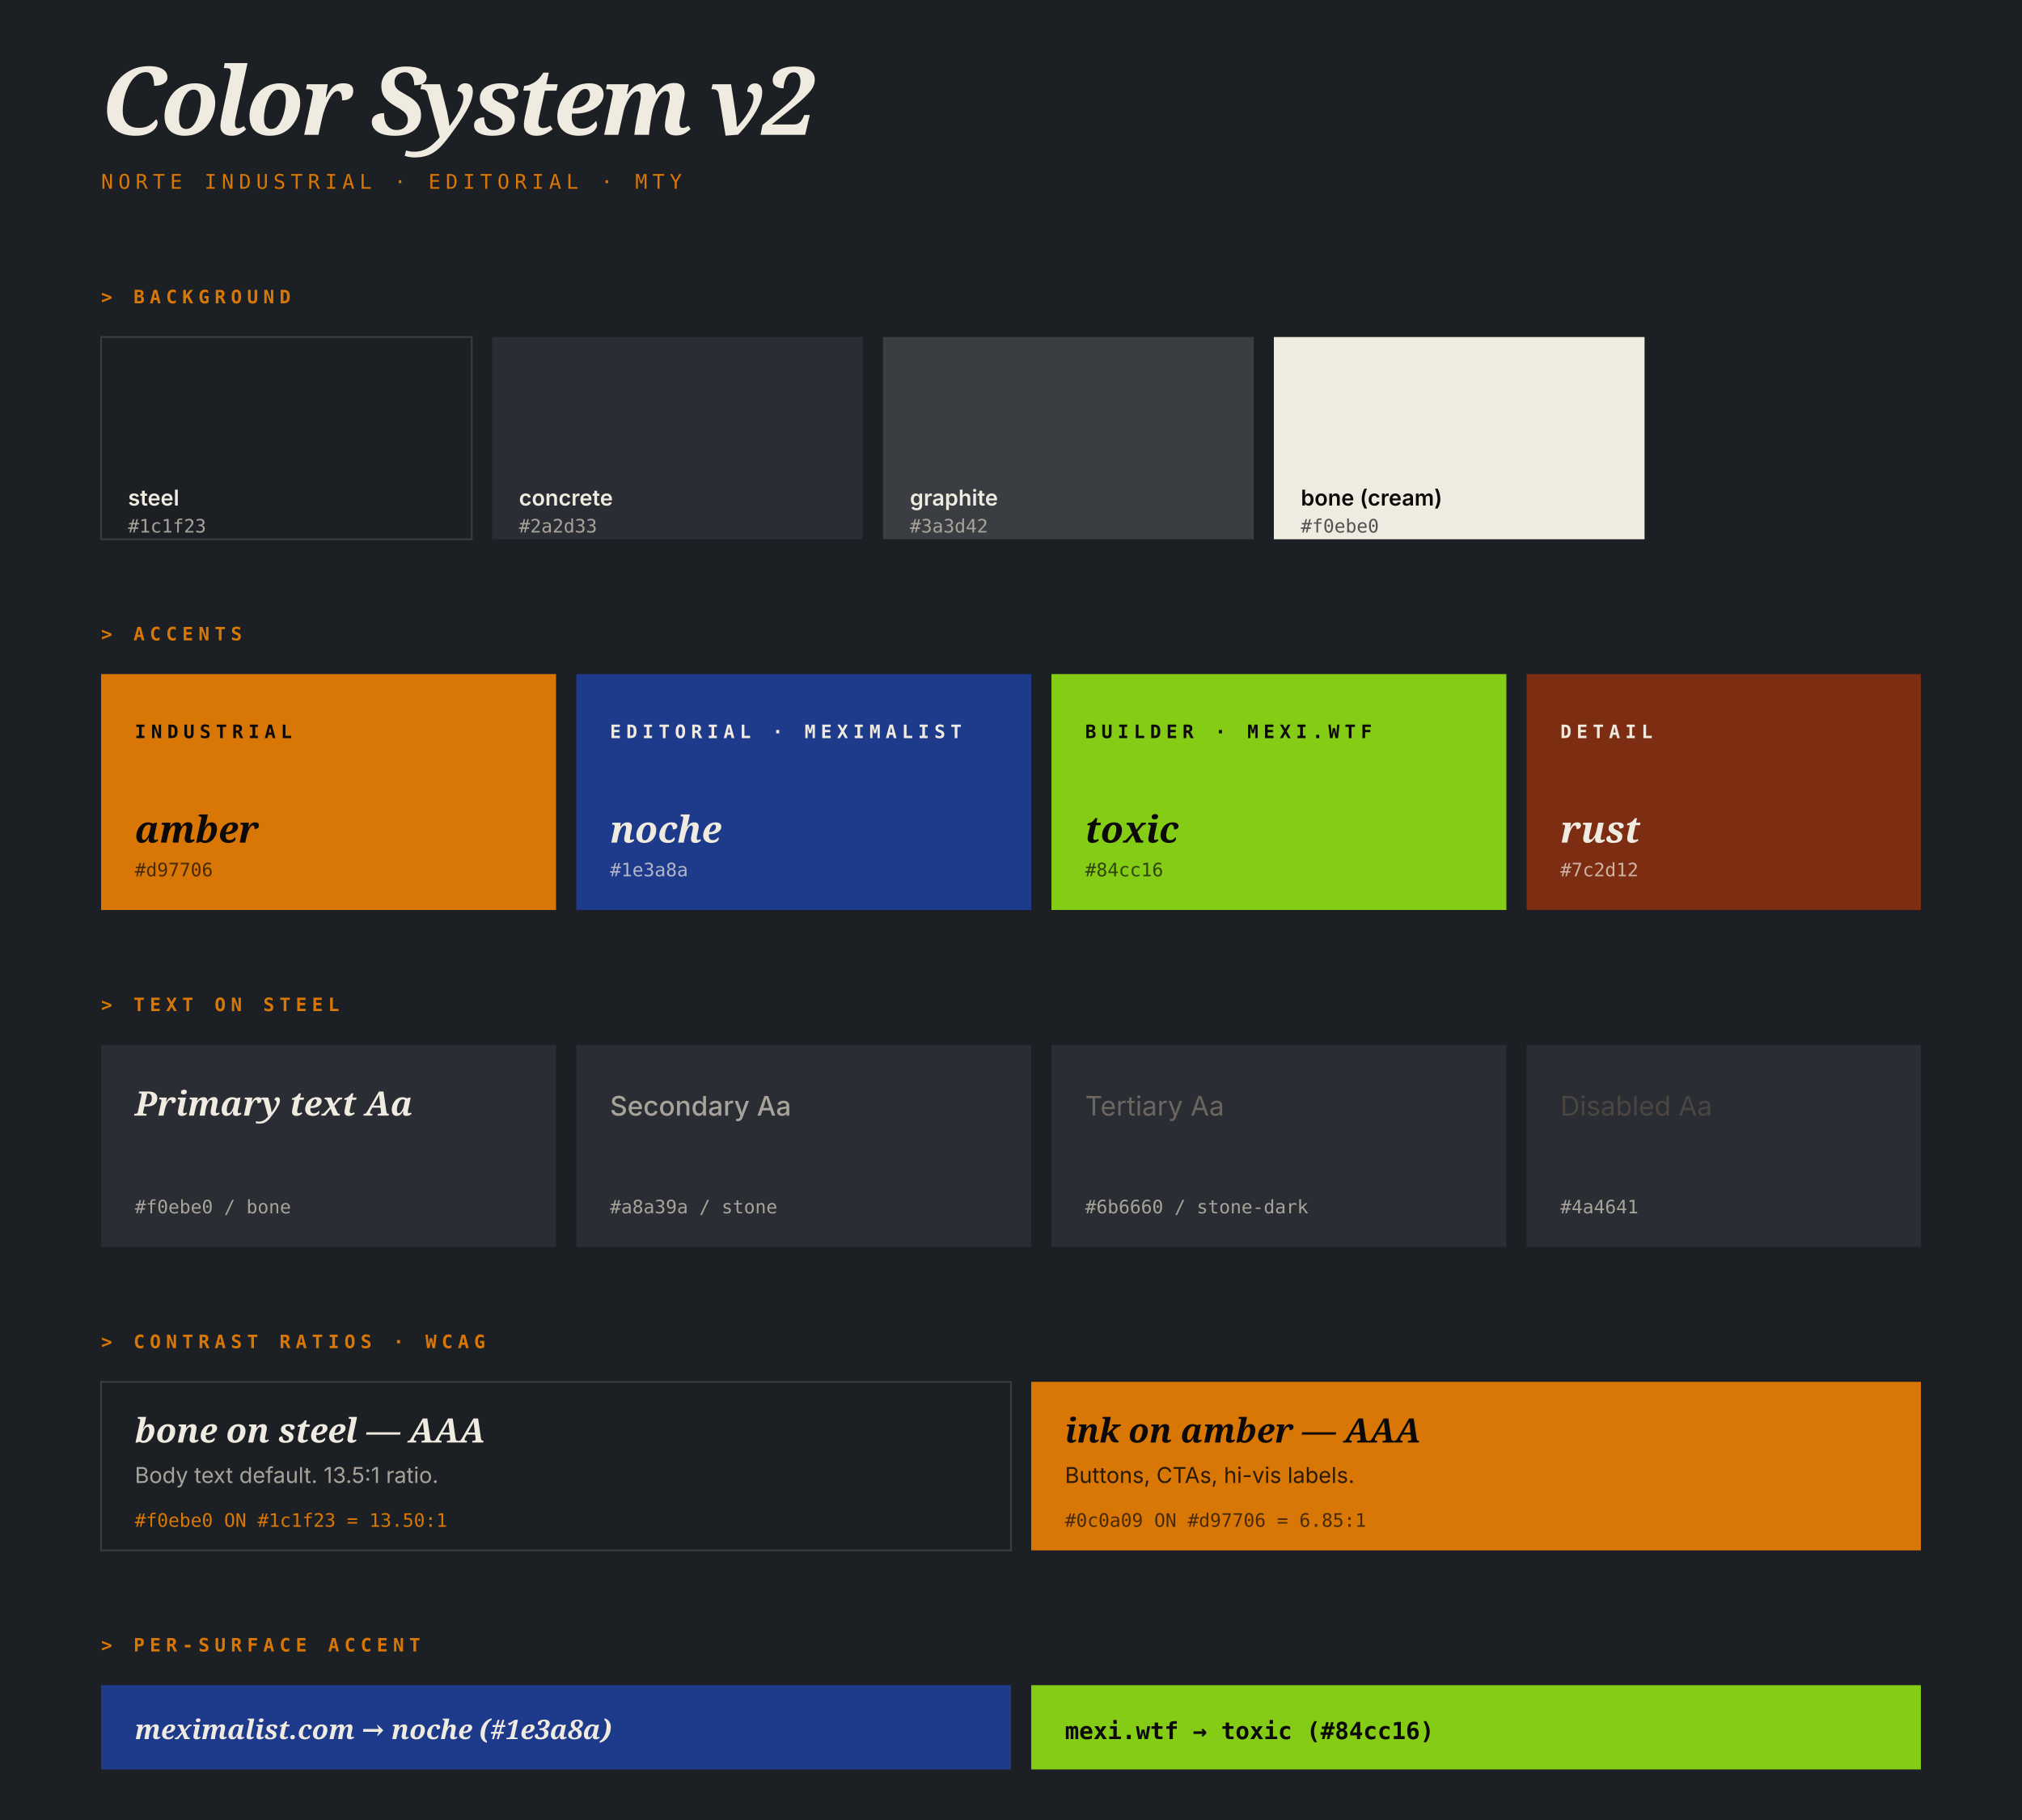
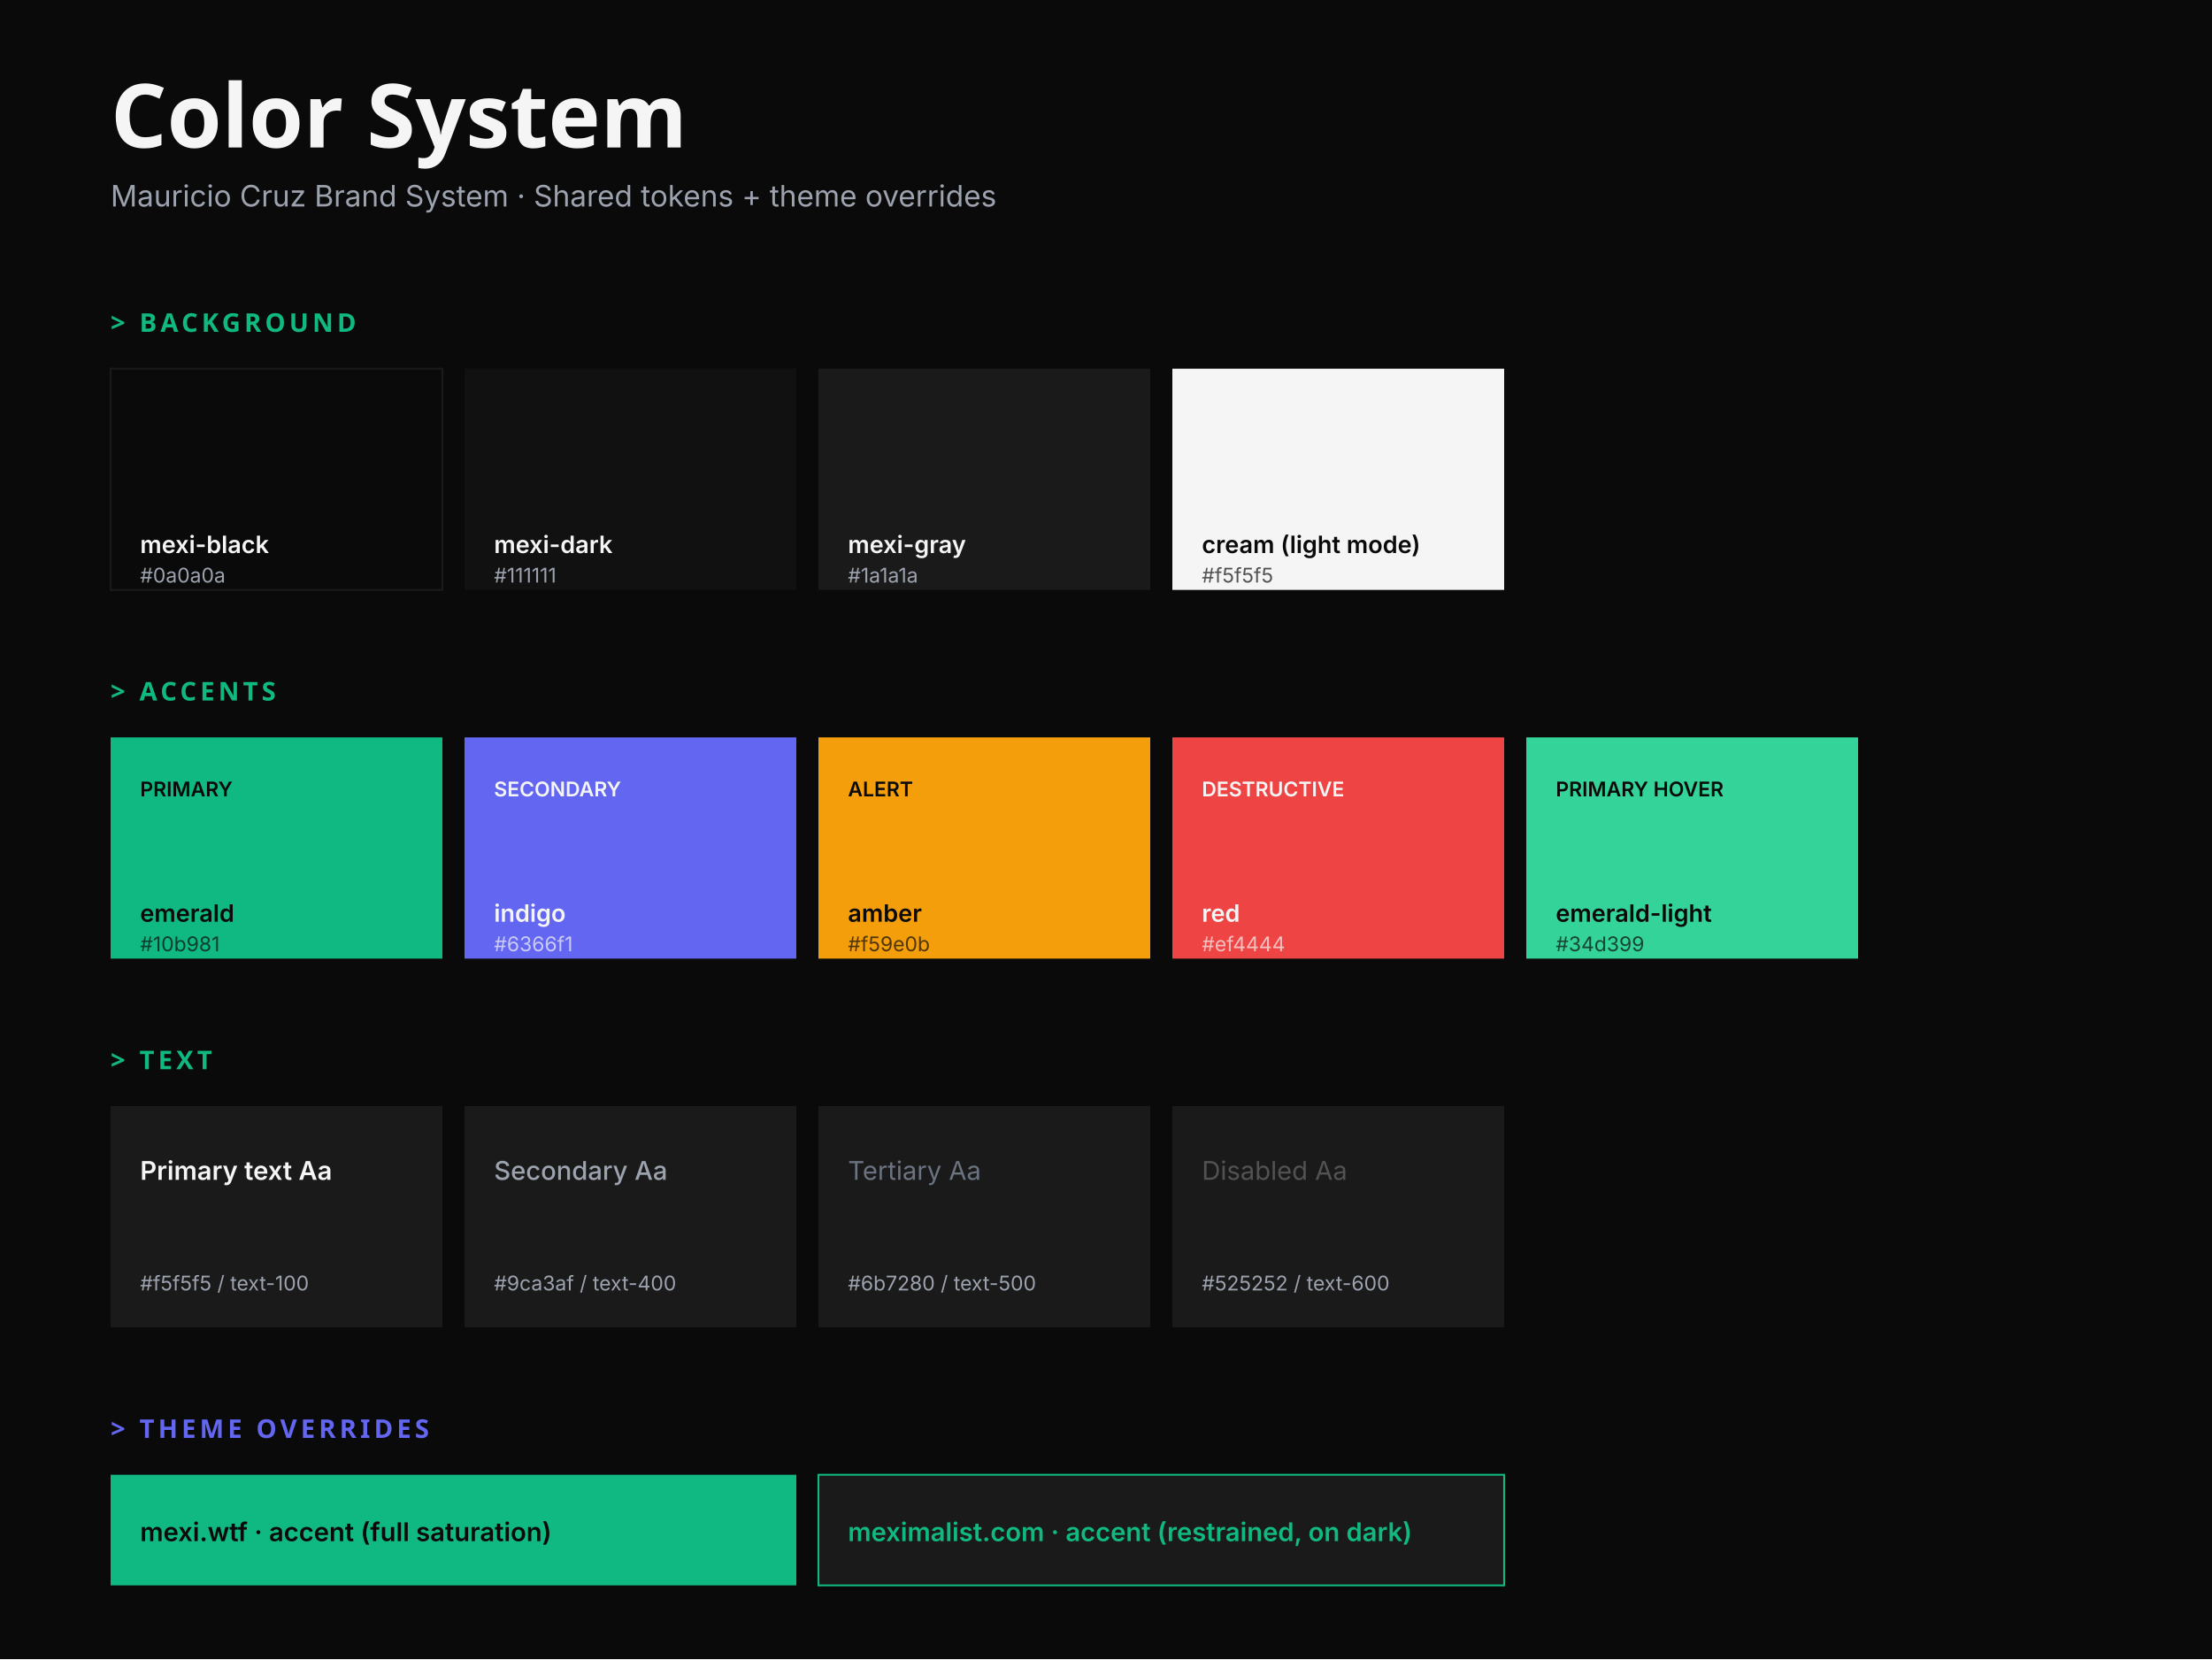
- <svg xmlns="http://www.w3.org/2000/svg" viewBox="0 0 1200 1080" width="1200" height="1080" font-family="'Inter', sans-serif">
-   <rect width="1200" height="1080" fill="#1c1f23" />
-   <text x="60" y="80" font-family="'Fraunces 144pt', serif" font-style="italic" font-weight="600" font-size="56" fill="#f0ebe0" letter-spacing="-2">Color System v2</text>
-   <text x="60" y="112" font-family="'JetBrains Mono', monospace" font-size="12" fill="#d97706" letter-spacing="3">NORTE INDUSTRIAL · EDITORIAL · MTY</text>
-   <text x="60" y="180" font-family="'JetBrains Mono', monospace" font-weight="600" font-size="11" fill="#d97706" letter-spacing="3">&gt; BACKGROUND</text>
+ <svg xmlns="http://www.w3.org/2000/svg" viewBox="0 0 1200 900" width="1200" height="900" font-family="'Inter', system-ui, sans-serif">
+   <rect width="1200" height="900" fill="#0a0a0a" />
+   <text x="60" y="80" font-family="'Exo 2', sans-serif" font-weight="800" font-size="48" fill="#f5f5f5">Color System</text>
+   <text x="60" y="112" font-weight="400" font-size="16" fill="#9ca3af">Mauricio Cruz Brand System · Shared tokens + theme overrides</text>
+   <text x="60" y="180" font-family="'Exo 2', sans-serif" font-weight="600" font-size="14" fill="#10b981" letter-spacing="2">&gt; BACKGROUND</text>
  <g transform="translate(60, 200)">
-     <rect width="220" height="120" fill="#1c1f23" stroke="#3a3d42" stroke-width="1" />
-     <text x="16" y="100" font-size="13" font-weight="600" fill="#f0ebe0">steel</text>
-     <text x="16" y="116" font-family="'JetBrains Mono', monospace" font-size="11" fill="#a8a39a">#1c1f23</text>
+     <rect width="180" height="120" fill="#0a0a0a" stroke="#1a1a1a" stroke-width="1" />
+     <text x="16" y="100" font-size="13" font-weight="600" fill="#f5f5f5">mexi-black</text>
+     <text x="16" y="116" font-size="11" fill="#9ca3af">#0a0a0a</text>
  </g>
-   <g transform="translate(292, 200)">
-     <rect width="220" height="120" fill="#2a2d33" />
-     <text x="16" y="100" font-size="13" font-weight="600" fill="#f0ebe0">concrete</text>
-     <text x="16" y="116" font-family="'JetBrains Mono', monospace" font-size="11" fill="#a8a39a">#2a2d33</text>
+   <g transform="translate(252, 200)">
+     <rect width="180" height="120" fill="#111111" />
+     <text x="16" y="100" font-size="13" font-weight="600" fill="#f5f5f5">mexi-dark</text>
+     <text x="16" y="116" font-size="11" fill="#9ca3af">#111111</text>
  </g>
-   <g transform="translate(524, 200)">
-     <rect width="220" height="120" fill="#3a3d42" />
-     <text x="16" y="100" font-size="13" font-weight="600" fill="#f0ebe0">graphite</text>
-     <text x="16" y="116" font-family="'JetBrains Mono', monospace" font-size="11" fill="#a8a39a">#3a3d42</text>
+   <g transform="translate(444, 200)">
+     <rect width="180" height="120" fill="#1a1a1a" />
+     <text x="16" y="100" font-size="13" font-weight="600" fill="#f5f5f5">mexi-gray</text>
+     <text x="16" y="116" font-size="11" fill="#9ca3af">#1a1a1a</text>
  </g>
-   <g transform="translate(756, 200)">
-     <rect width="220" height="120" fill="#f0ebe0" />
-     <text x="16" y="100" font-size="13" font-weight="600" fill="#0c0a09">bone (cream)</text>
-     <text x="16" y="116" font-family="'JetBrains Mono', monospace" font-size="11" fill="#525252">#f0ebe0</text>
+   <g transform="translate(636, 200)">
+     <rect width="180" height="120" fill="#f5f5f5" />
+     <text x="16" y="100" font-size="13" font-weight="600" fill="#0a0a0a">cream (light mode)</text>
+     <text x="16" y="116" font-size="11" fill="#525252">#f5f5f5</text>
  </g>
-   <text x="60" y="380" font-family="'JetBrains Mono', monospace" font-weight="600" font-size="11" fill="#d97706" letter-spacing="3">&gt; ACCENTS</text>
+   <text x="60" y="380" font-family="'Exo 2', sans-serif" font-weight="600" font-size="14" fill="#10b981" letter-spacing="2">&gt; ACCENTS</text>
  <g transform="translate(60, 400)">
-     <rect width="270" height="140" fill="#d97706" />
-     <text x="20" y="38" font-family="'JetBrains Mono', monospace" font-size="11" fill="#0c0a09" font-weight="600" letter-spacing="3">INDUSTRIAL</text>
-     <text x="20" y="100" font-family="'Fraunces 144pt', serif" font-style="italic" font-weight="600" font-size="22" fill="#0c0a09">amber</text>
-     <text x="20" y="120" font-family="'JetBrains Mono', monospace" font-size="11" fill="#0c0a09" opacity="0.7">#d97706</text>
+     <rect width="180" height="120" fill="#10b981" />
+     <text x="16" y="32" font-size="11" fill="#0a0a0a" font-weight="600">PRIMARY</text>
+     <text x="16" y="100" font-size="13" font-weight="600" fill="#0a0a0a">emerald</text>
+     <text x="16" y="116" font-size="11" fill="#0a0a0a" opacity="0.7">#10b981</text>
  </g>
-   <g transform="translate(342, 400)">
-     <rect width="270" height="140" fill="#1e3a8a" />
-     <text x="20" y="38" font-family="'JetBrains Mono', monospace" font-size="11" fill="#f0ebe0" font-weight="600" letter-spacing="3">EDITORIAL · MEXIMALIST</text>
-     <text x="20" y="100" font-family="'Fraunces 144pt', serif" font-style="italic" font-weight="600" font-size="22" fill="#f0ebe0">noche</text>
-     <text x="20" y="120" font-family="'JetBrains Mono', monospace" font-size="11" fill="#f0ebe0" opacity="0.7">#1e3a8a</text>
+   <g transform="translate(252, 400)">
+     <rect width="180" height="120" fill="#6366f1" />
+     <text x="16" y="32" font-size="11" fill="#f5f5f5" font-weight="600">SECONDARY</text>
+     <text x="16" y="100" font-size="13" font-weight="600" fill="#f5f5f5">indigo</text>
+     <text x="16" y="116" font-size="11" fill="#f5f5f5" opacity="0.7">#6366f1</text>
  </g>
-   <g transform="translate(624, 400)">
-     <rect width="270" height="140" fill="#84cc16" />
-     <text x="20" y="38" font-family="'JetBrains Mono', monospace" font-size="11" fill="#0c0a09" font-weight="600" letter-spacing="3">BUILDER · MEXI.WTF</text>
-     <text x="20" y="100" font-family="'Fraunces 144pt', serif" font-style="italic" font-weight="600" font-size="22" fill="#0c0a09">toxic</text>
-     <text x="20" y="120" font-family="'JetBrains Mono', monospace" font-size="11" fill="#0c0a09" opacity="0.7">#84cc16</text>
+   <g transform="translate(444, 400)">
+     <rect width="180" height="120" fill="#f59e0b" />
+     <text x="16" y="32" font-size="11" fill="#0a0a0a" font-weight="600">ALERT</text>
+     <text x="16" y="100" font-size="13" font-weight="600" fill="#0a0a0a">amber</text>
+     <text x="16" y="116" font-size="11" fill="#0a0a0a" opacity="0.7">#f59e0b</text>
  </g>
-   <g transform="translate(906, 400)">
-     <rect width="234" height="140" fill="#7c2d12" />
-     <text x="20" y="38" font-family="'JetBrains Mono', monospace" font-size="11" fill="#f0ebe0" font-weight="600" letter-spacing="3">DETAIL</text>
-     <text x="20" y="100" font-family="'Fraunces 144pt', serif" font-style="italic" font-weight="600" font-size="22" fill="#f0ebe0">rust</text>
-     <text x="20" y="120" font-family="'JetBrains Mono', monospace" font-size="11" fill="#f0ebe0" opacity="0.7">#7c2d12</text>
+   <g transform="translate(636, 400)">
+     <rect width="180" height="120" fill="#ef4444" />
+     <text x="16" y="32" font-size="11" fill="#f5f5f5" font-weight="600">DESTRUCTIVE</text>
+     <text x="16" y="100" font-size="13" font-weight="600" fill="#f5f5f5">red</text>
+     <text x="16" y="116" font-size="11" fill="#f5f5f5" opacity="0.7">#ef4444</text>
  </g>
-   <text x="60" y="600" font-family="'JetBrains Mono', monospace" font-weight="600" font-size="11" fill="#d97706" letter-spacing="3">&gt; TEXT ON STEEL</text>
-   <g transform="translate(60, 620)">
-     <rect width="270" height="120" fill="#2a2d33" />
-     <text x="20" y="42" font-family="'Fraunces 144pt', serif" font-style="italic" font-weight="600" font-size="20" fill="#f0ebe0">Primary text Aa</text>
-     <text x="20" y="100" font-family="'JetBrains Mono', monospace" font-size="11" fill="#a8a39a">#f0ebe0 / bone</text>
+   <g transform="translate(828, 400)">
+     <rect width="180" height="120" fill="#34d399" />
+     <text x="16" y="32" font-size="11" fill="#0a0a0a" font-weight="600">PRIMARY HOVER</text>
+     <text x="16" y="100" font-size="13" font-weight="600" fill="#0a0a0a">emerald-light</text>
+     <text x="16" y="116" font-size="11" fill="#0a0a0a" opacity="0.7">#34d399</text>
  </g>
-   <g transform="translate(342, 620)">
-     <rect width="270" height="120" fill="#2a2d33" />
-     <text x="20" y="42" font-size="16" font-weight="500" fill="#a8a39a">Secondary Aa</text>
-     <text x="20" y="100" font-family="'JetBrains Mono', monospace" font-size="11" fill="#a8a39a">#a8a39a / stone</text>
+   <text x="60" y="580" font-family="'Exo 2', sans-serif" font-weight="600" font-size="14" fill="#10b981" letter-spacing="2">&gt; TEXT</text>
+   <g transform="translate(60, 600)">
+     <rect width="180" height="120" fill="#1a1a1a" />
+     <text x="16" y="40" font-size="14" font-weight="600" fill="#f5f5f5">Primary text Aa</text>
+     <text x="16" y="100" font-size="11" fill="#9ca3af">#f5f5f5 / text-100</text>
  </g>
-   <g transform="translate(624, 620)">
-     <rect width="270" height="120" fill="#2a2d33" />
-     <text x="20" y="42" font-size="16" font-weight="400" fill="#6b6660">Tertiary Aa</text>
-     <text x="20" y="100" font-family="'JetBrains Mono', monospace" font-size="11" fill="#a8a39a">#6b6660 / stone-dark</text>
+   <g transform="translate(252, 600)">
+     <rect width="180" height="120" fill="#1a1a1a" />
+     <text x="16" y="40" font-size="14" font-weight="500" fill="#9ca3af">Secondary Aa</text>
+     <text x="16" y="100" font-size="11" fill="#9ca3af">#9ca3af / text-400</text>
  </g>
-   <g transform="translate(906, 620)">
-     <rect width="234" height="120" fill="#2a2d33" />
-     <text x="20" y="42" font-size="16" font-weight="400" fill="#4a4641">Disabled Aa</text>
-     <text x="20" y="100" font-family="'JetBrains Mono', monospace" font-size="11" fill="#a8a39a">#4a4641</text>
+   <g transform="translate(444, 600)">
+     <rect width="180" height="120" fill="#1a1a1a" />
+     <text x="16" y="40" font-size="14" font-weight="400" fill="#6b7280">Tertiary Aa</text>
+     <text x="16" y="100" font-size="11" fill="#9ca3af">#6b7280 / text-500</text>
  </g>
-   <text x="60" y="800" font-family="'JetBrains Mono', monospace" font-weight="600" font-size="11" fill="#d97706" letter-spacing="3">&gt; CONTRAST RATIOS · WCAG</text>
-   <g transform="translate(60, 820)">
-     <rect width="540" height="100" fill="#1c1f23" stroke="#3a3d42" />
-     <text x="20" y="36" font-family="'Fraunces 144pt', serif" font-style="italic" font-weight="600" font-size="20" fill="#f0ebe0">bone on steel — AAA</text>
-     <text x="20" y="60" font-size="13" fill="#a8a39a">Body text default. 13.5:1 ratio.</text>
-     <text x="20" y="86" font-family="'JetBrains Mono', monospace" font-size="11" fill="#d97706">#f0ebe0 ON #1c1f23 = 13.50:1</text>
+   <g transform="translate(636, 600)">
+     <rect width="180" height="120" fill="#1a1a1a" />
+     <text x="16" y="40" font-size="14" font-weight="400" fill="#525252">Disabled Aa</text>
+     <text x="16" y="100" font-size="11" fill="#9ca3af">#525252 / text-600</text>
  </g>
-   <g transform="translate(612, 820)">
-     <rect width="528" height="100" fill="#d97706" />
-     <text x="20" y="36" font-family="'Fraunces 144pt', serif" font-style="italic" font-weight="600" font-size="20" fill="#0c0a09">ink on amber — AAA</text>
-     <text x="20" y="60" font-size="13" fill="#0c0a09" opacity="0.85">Buttons, CTAs, hi-vis labels.</text>
-     <text x="20" y="86" font-family="'JetBrains Mono', monospace" font-size="11" fill="#0c0a09" opacity="0.7">#0c0a09 ON #d97706 = 6.85:1</text>
+   <text x="60" y="780" font-family="'Exo 2', sans-serif" font-weight="600" font-size="14" fill="#6366f1" letter-spacing="2">&gt; THEME OVERRIDES</text>
+   <g transform="translate(60, 800)">
+     <rect width="372" height="60" fill="#10b981" />
+     <text x="16" y="36" font-size="14" font-weight="600" fill="#0a0a0a">mexi.wtf · accent (full saturation)</text>
  </g>
-   <text x="60" y="980" font-family="'JetBrains Mono', monospace" font-weight="600" font-size="11" fill="#d97706" letter-spacing="3">&gt; PER-SURFACE ACCENT</text>
-   <g transform="translate(60, 1000)">
-     <rect width="540" height="50" fill="#1e3a8a" />
-     <text x="20" y="32" font-family="'Fraunces 144pt', serif" font-style="italic" font-weight="600" font-size="16" fill="#f0ebe0">meximalist.com → noche (#1e3a8a)</text>
-   </g>
-   <g transform="translate(612, 1000)">
-     <rect width="528" height="50" fill="#84cc16" />
-     <text x="20" y="32" font-family="'JetBrains Mono', monospace" font-size="14" fill="#0c0a09" font-weight="700">mexi.wtf → toxic (#84cc16)</text>
+   <g transform="translate(444, 800)">
+     <rect width="372" height="60" fill="#1a1a1a" stroke="#10b981" stroke-width="1" />
+     <text x="16" y="36" font-size="14" font-weight="600" fill="#10b981">meximalist.com · accent (restrained, on dark)</text>
  </g>
</svg>
